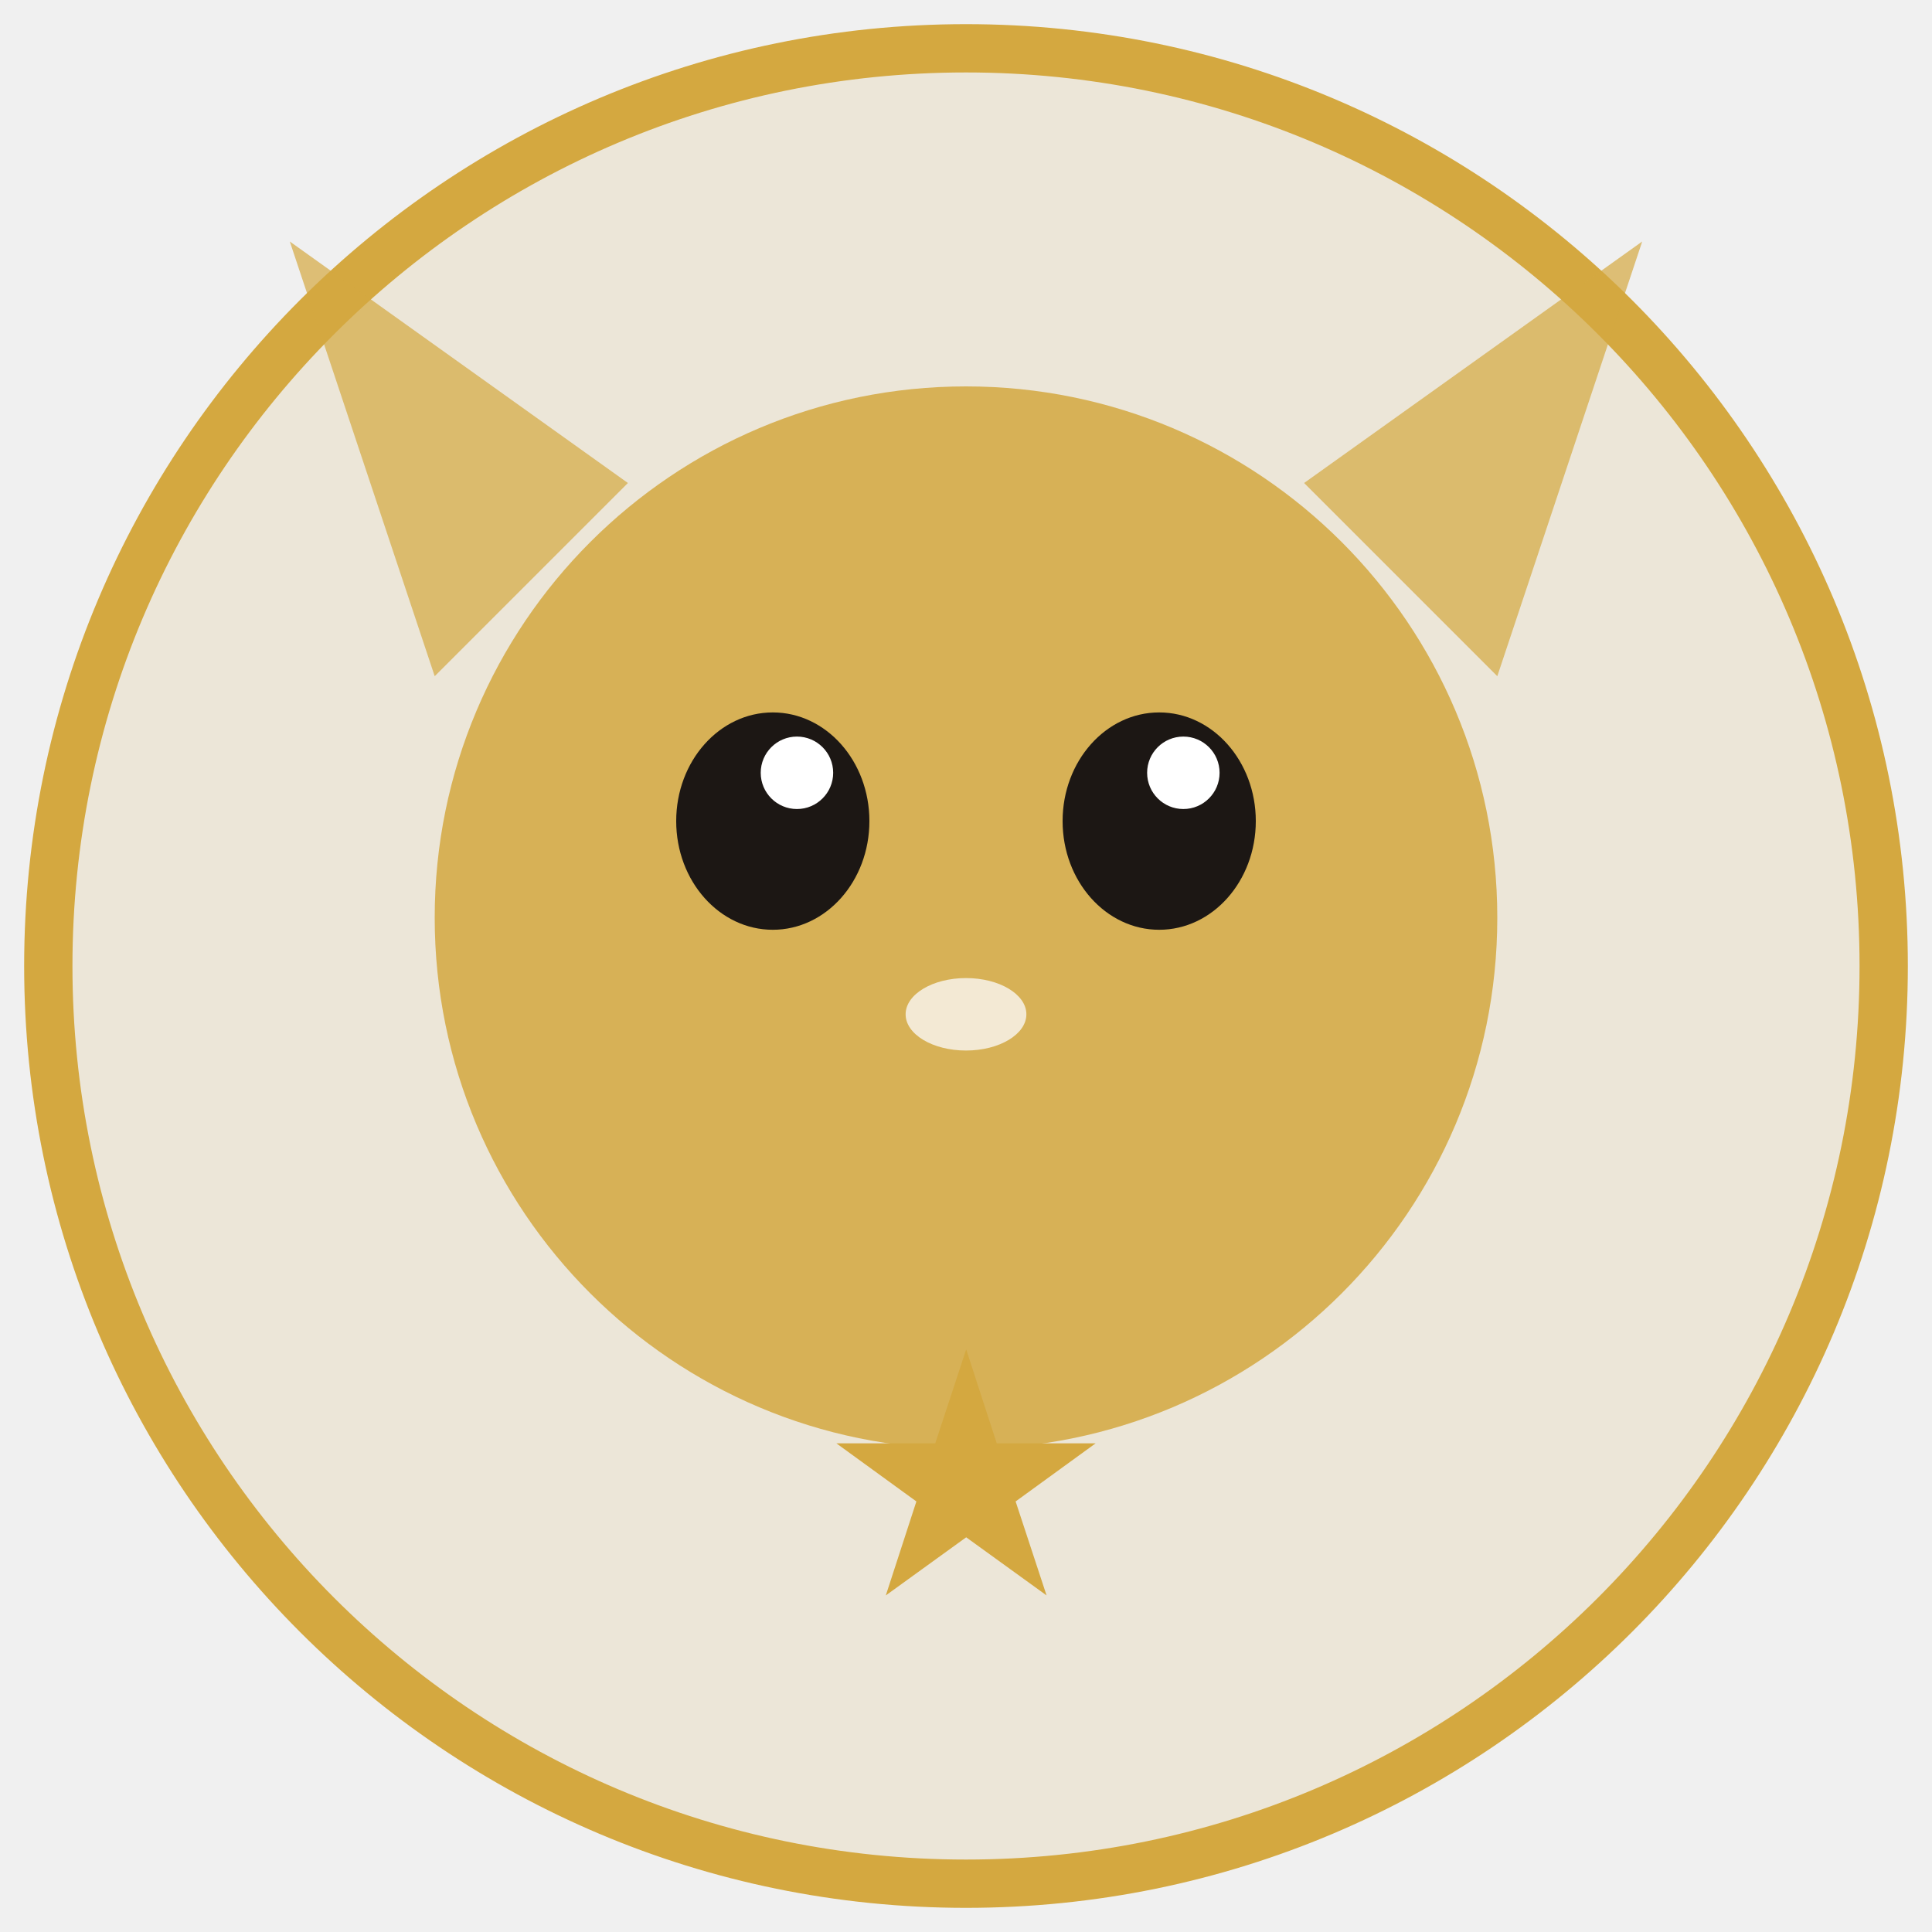
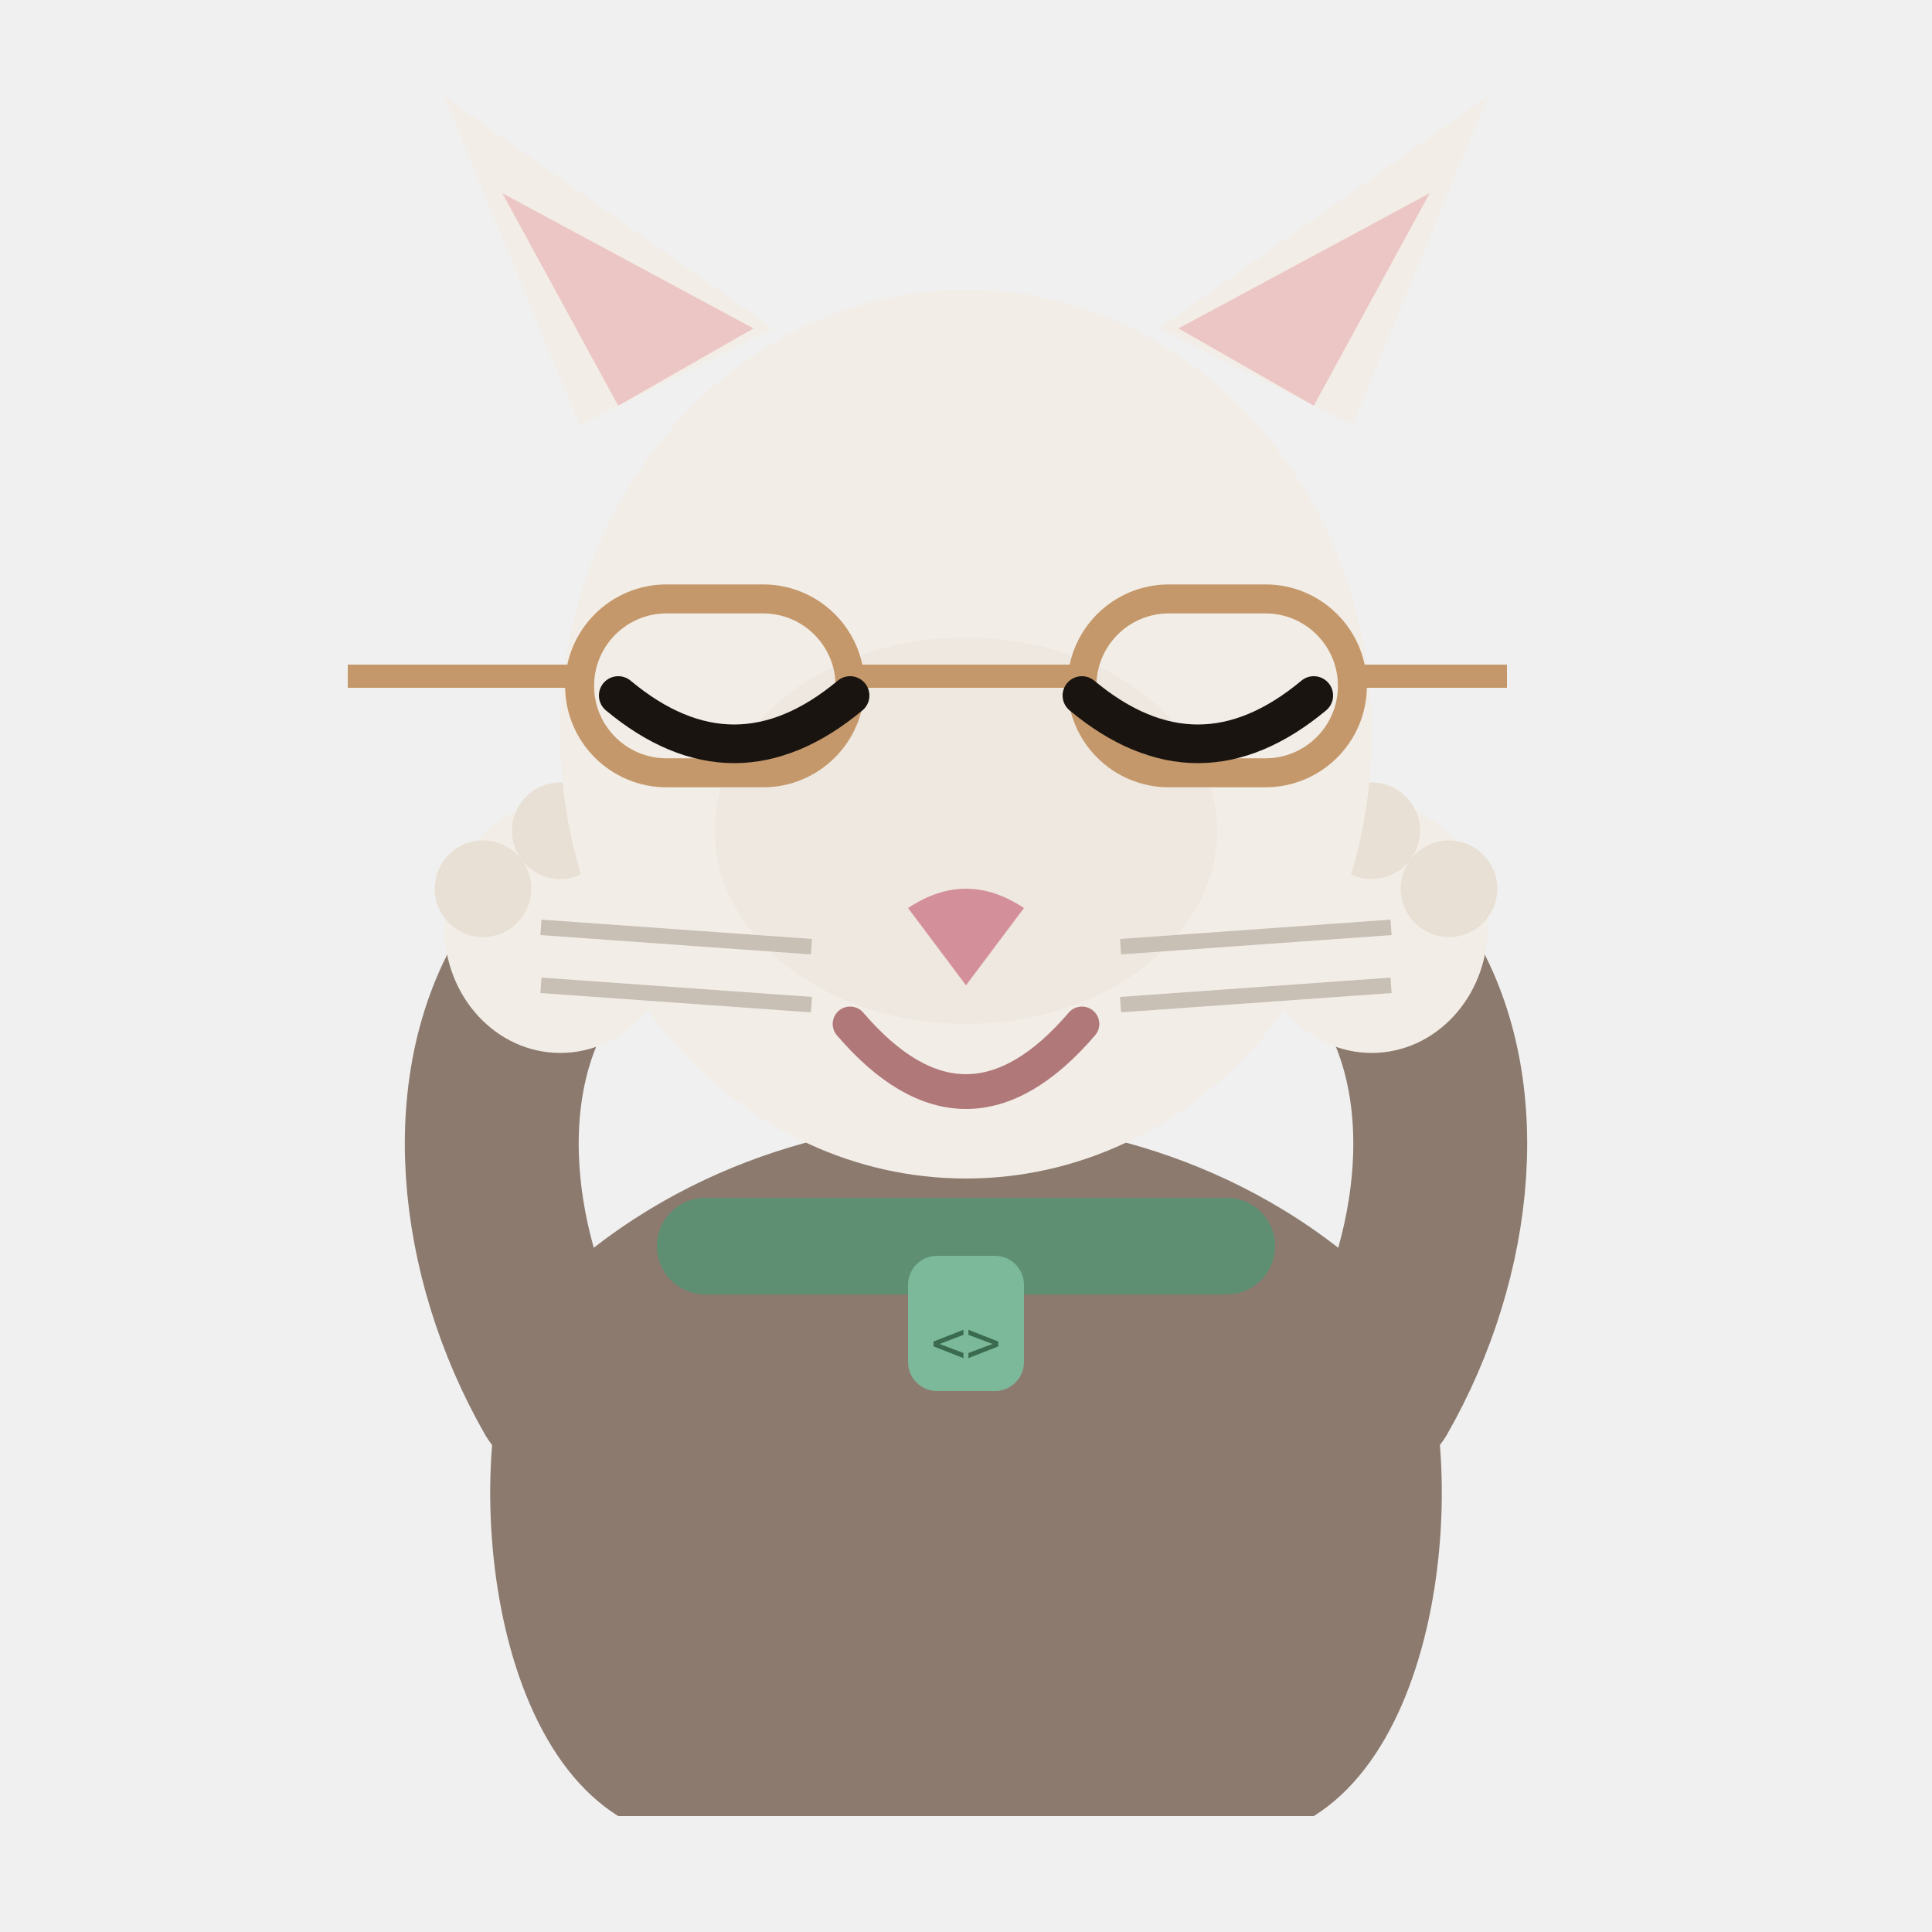
- <svg xmlns="http://www.w3.org/2000/svg" viewBox="0 0 80 80" width="80" height="80" role="img" aria-label="Staff Casey (celebrate)">
-   <circle cx="40" cy="40" r="38" fill="#D4A84022" stroke="#D4A840" stroke-width="2" />
-   <polygon points="18,28 12,10 26,20" fill="#D4A840" opacity="0.7" />
-   <polygon points="62,28 68,10 54,20" fill="#D4A840" opacity="0.7" />
-   <circle cx="40" cy="38" r="22" fill="#D4A840" opacity="0.85" />
-   <ellipse cx="32" cy="34" rx="4" ry="4.5" fill="#1C1714" />
-   <ellipse cx="48" cy="34" rx="4" ry="4.5" fill="#1C1714" />
-   <circle cx="33" cy="32" r="1.5" fill="#fff" />
-   <circle cx="49" cy="32" r="1.5" fill="#fff" />
-   <ellipse cx="40" cy="42" rx="2.5" ry="1.5" fill="#FAF8F4" opacity="0.8" />
-   <text x="40" y="66" text-anchor="middle" font-family="system-ui" font-size="14" fill="#D4A840">★</text>
+ <svg xmlns="http://www.w3.org/2000/svg" viewBox="0 0 100 100" width="100" height="100" role="img" aria-label="Staff Casey — celebrate">
+   <path d="M28,67 C24,71 24,89 32,94 L68,94 C76,89 76,71 72,67 C65,60 56,58 50,58 C44,58 35,60 28,67 Z" fill="#8C7A6E" />
+   <path d="M29,72 C25,65 24,56 28,50" stroke="#8C7A6E" stroke-width="9" fill="none" stroke-linecap="round" />
+   <ellipse cx="29" cy="48" rx="6" ry="6.5" fill="#F2EDE6" />
+   <circle cx="25" cy="46" r="2.5" fill="#E8E0D4" />
+   <circle cx="29" cy="43" r="2.5" fill="#E8E0D4" />
+   <circle cx="33" cy="46" r="2.5" fill="#E8E0D4" />
+   <path d="M71,72 C75,65 76,56 72,50" stroke="#8C7A6E" stroke-width="9" fill="none" stroke-linecap="round" />
+   <ellipse cx="71" cy="48" rx="6" ry="6.5" fill="#F2EDE6" />
+   <circle cx="67" cy="46" r="2.5" fill="#E8E0D4" />
+   <circle cx="71" cy="43" r="2.5" fill="#E8E0D4" />
+   <circle cx="75" cy="46" r="2.5" fill="#E8E0D4" />
+   <rect x="34" y="62" width="32" height="5" rx="2.5" fill="#5E8F72" />
+   <rect x="47" y="65" width="6" height="7" rx="1.5" fill="#7CB89A" />
+   <text x="50" y="70.5" text-anchor="middle" font-family="monospace" font-size="3" fill="#3A6B4F">&lt;&gt;</text>
+   <ellipse cx="50" cy="38" rx="21" ry="23" fill="#F2EDE6" />
+   <ellipse cx="50" cy="43" rx="13" ry="10" fill="#E8E0D4" opacity="0.35" />
+   <path d="M30,22 L23,5 L40,17 Z" fill="#F2EDE6" />
+   <path d="M32,21 L26,10 L39,17 Z" fill="#EAB5B5" opacity="0.7" />
+   <path d="M70,22 L77,5 L60,17 Z" fill="#F2EDE6" />
+   <path d="M68,21 L74,10 L61,17 Z" fill="#EAB5B5" opacity="0.7" />
+   <rect x="30" y="31" width="14" height="9" rx="4.5" fill="none" stroke="#C4986A" stroke-width="1.5" />
+   <rect x="56" y="31" width="14" height="9" rx="4.5" fill="none" stroke="#C4986A" stroke-width="1.5" />
+   <line x1="44" y1="35" x2="56" y2="35" stroke="#C4986A" stroke-width="1.2" />
+   <line x1="18" y1="35" x2="30" y2="35" stroke="#C4986A" stroke-width="1.2" />
+   <line x1="70" y1="35" x2="78" y2="35" stroke="#C4986A" stroke-width="1.2" />
+   <path d="M32,36 Q38,41 44,36" stroke="#1A1410" stroke-width="2" fill="none" stroke-linecap="round" />
+   <path d="M56,36 Q62,41 68,36" stroke="#1A1410" stroke-width="2" fill="none" stroke-linecap="round" />
+   <path d="M47,47 L50,51 L53,47 Q50,45 47,47 Z" fill="#D4909A" />
+   <path d="M44,53 Q50,60 56,53" stroke="#B07878" stroke-width="1.8" fill="none" stroke-linecap="round" />
+   <line x1="28" y1="48" x2="42" y2="49" stroke="#C8BFB5" stroke-width="0.8" />
+   <line x1="28" y1="51" x2="42" y2="52" stroke="#C8BFB5" stroke-width="0.8" />
+   <line x1="58" y1="49" x2="72" y2="48" stroke="#C8BFB5" stroke-width="0.8" />
+   <line x1="58" y1="52" x2="72" y2="51" stroke="#C8BFB5" stroke-width="0.8" />
</svg>
